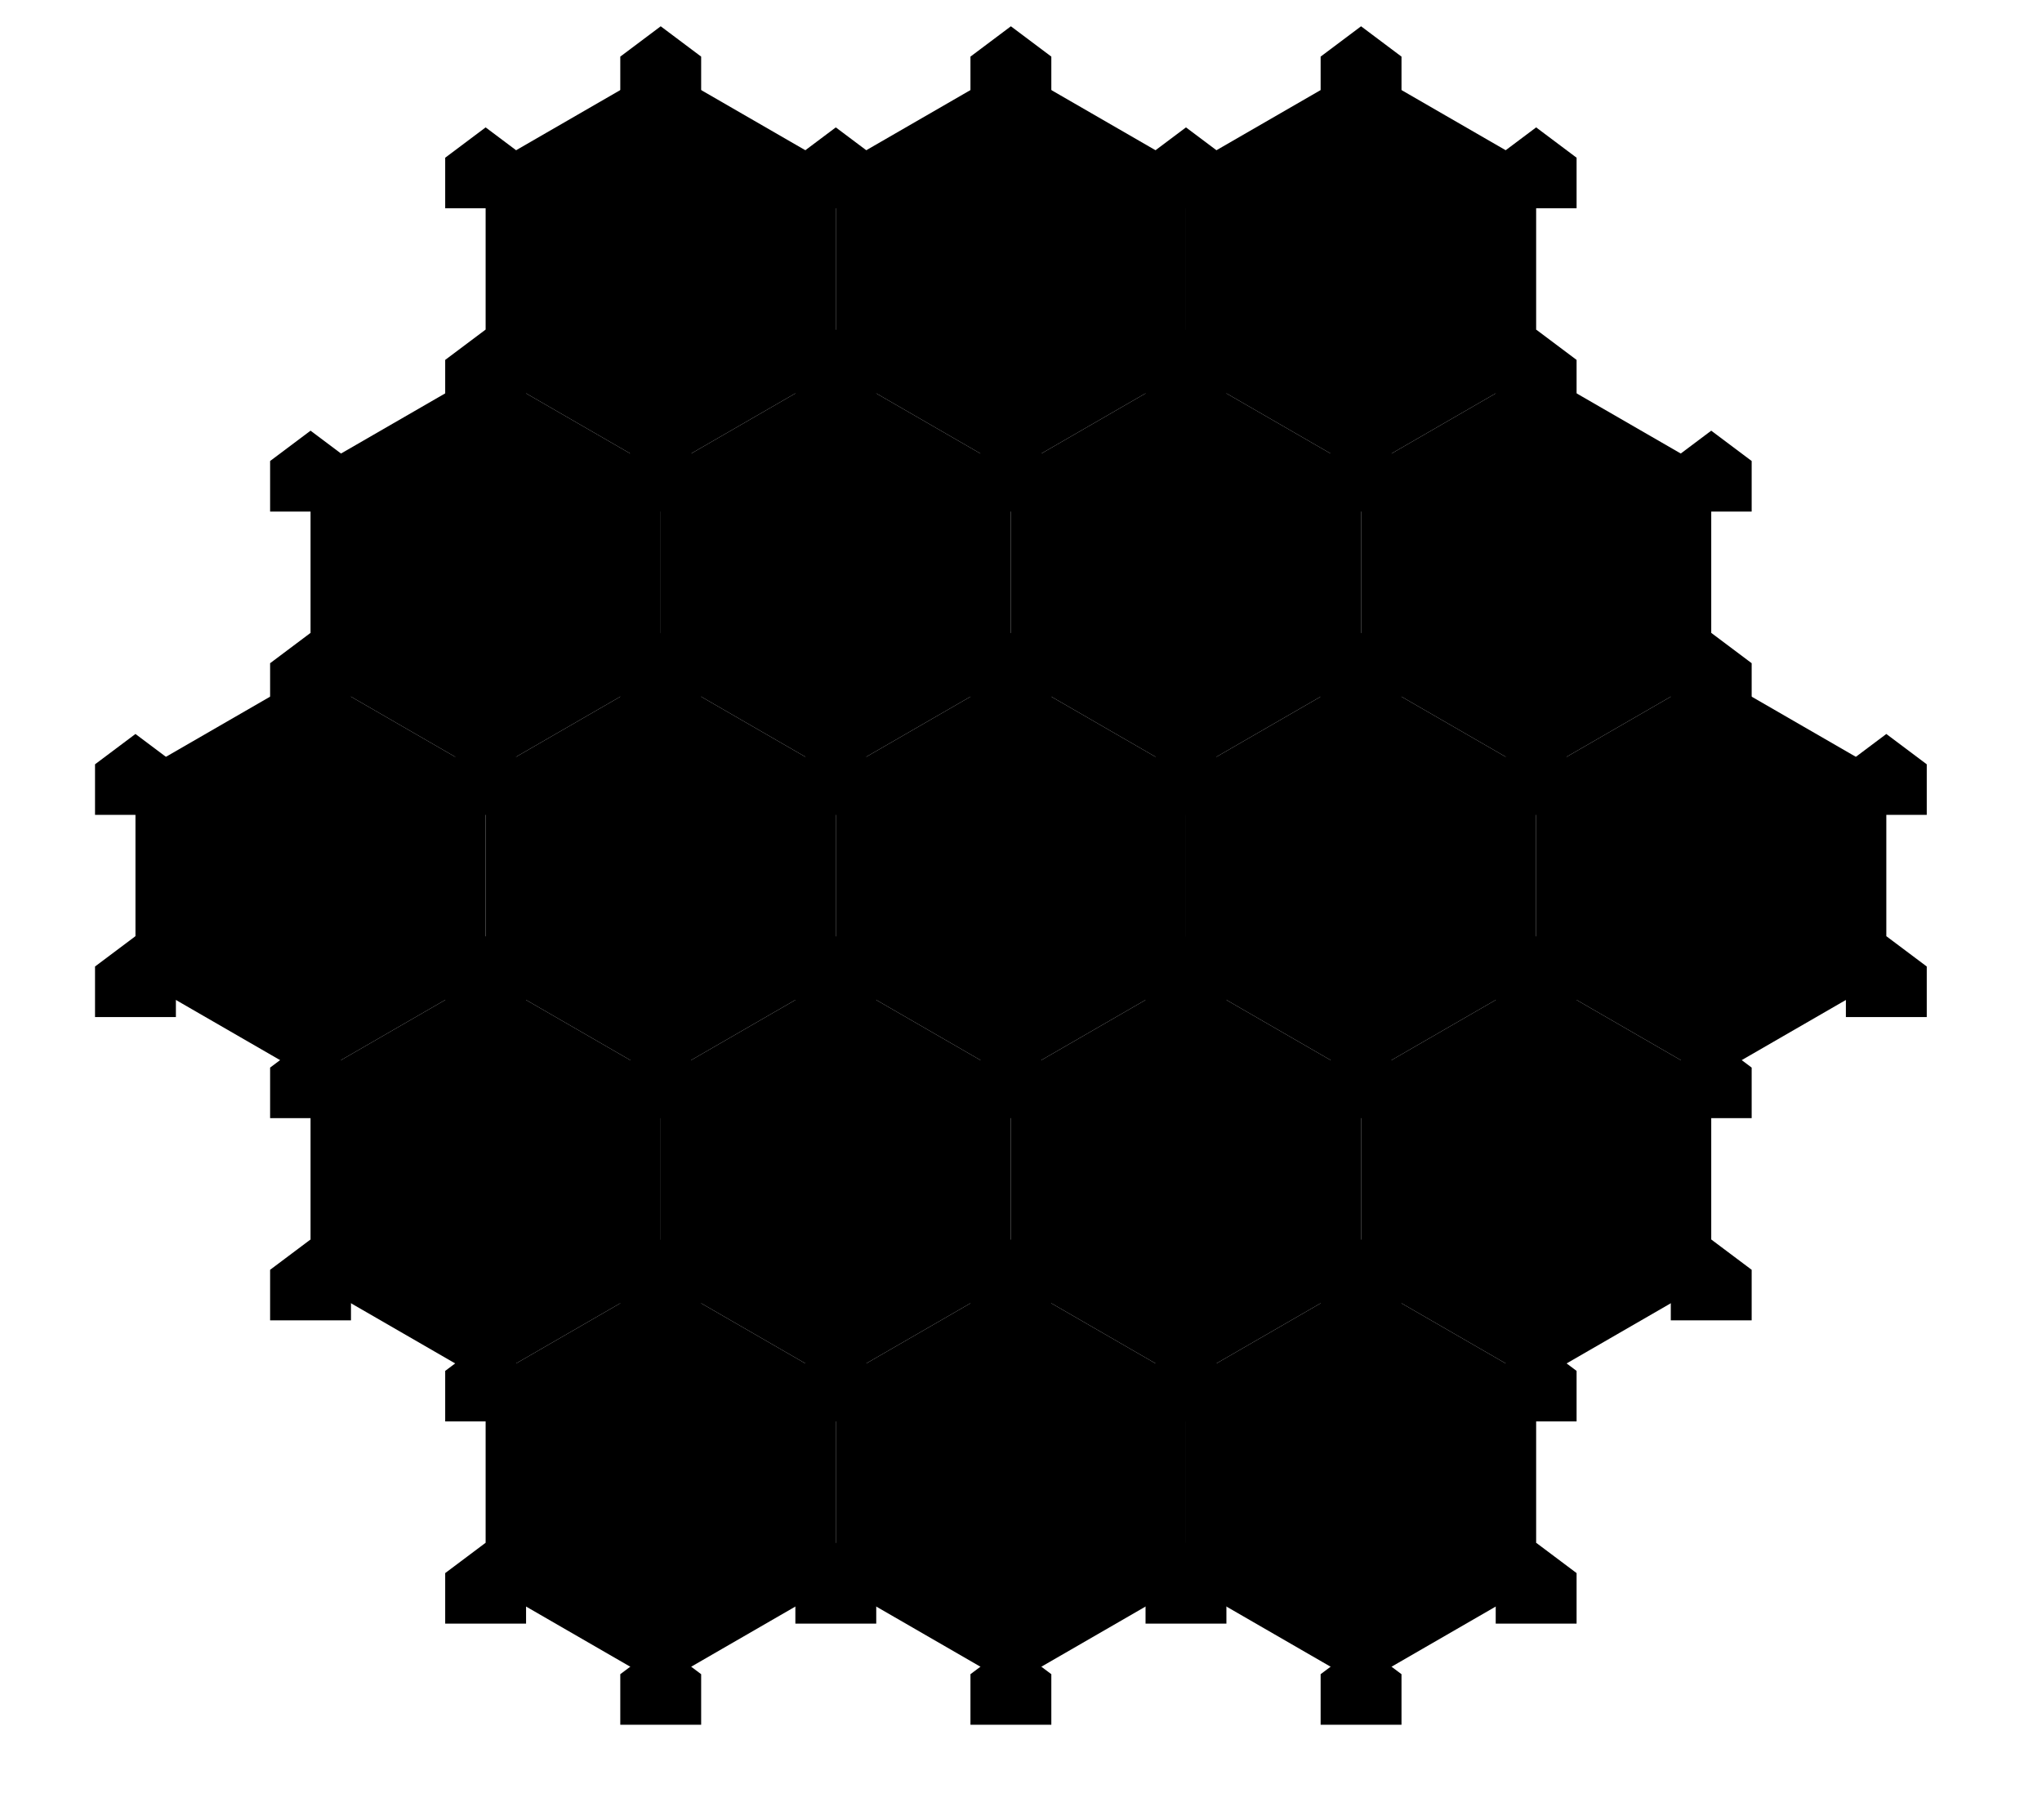
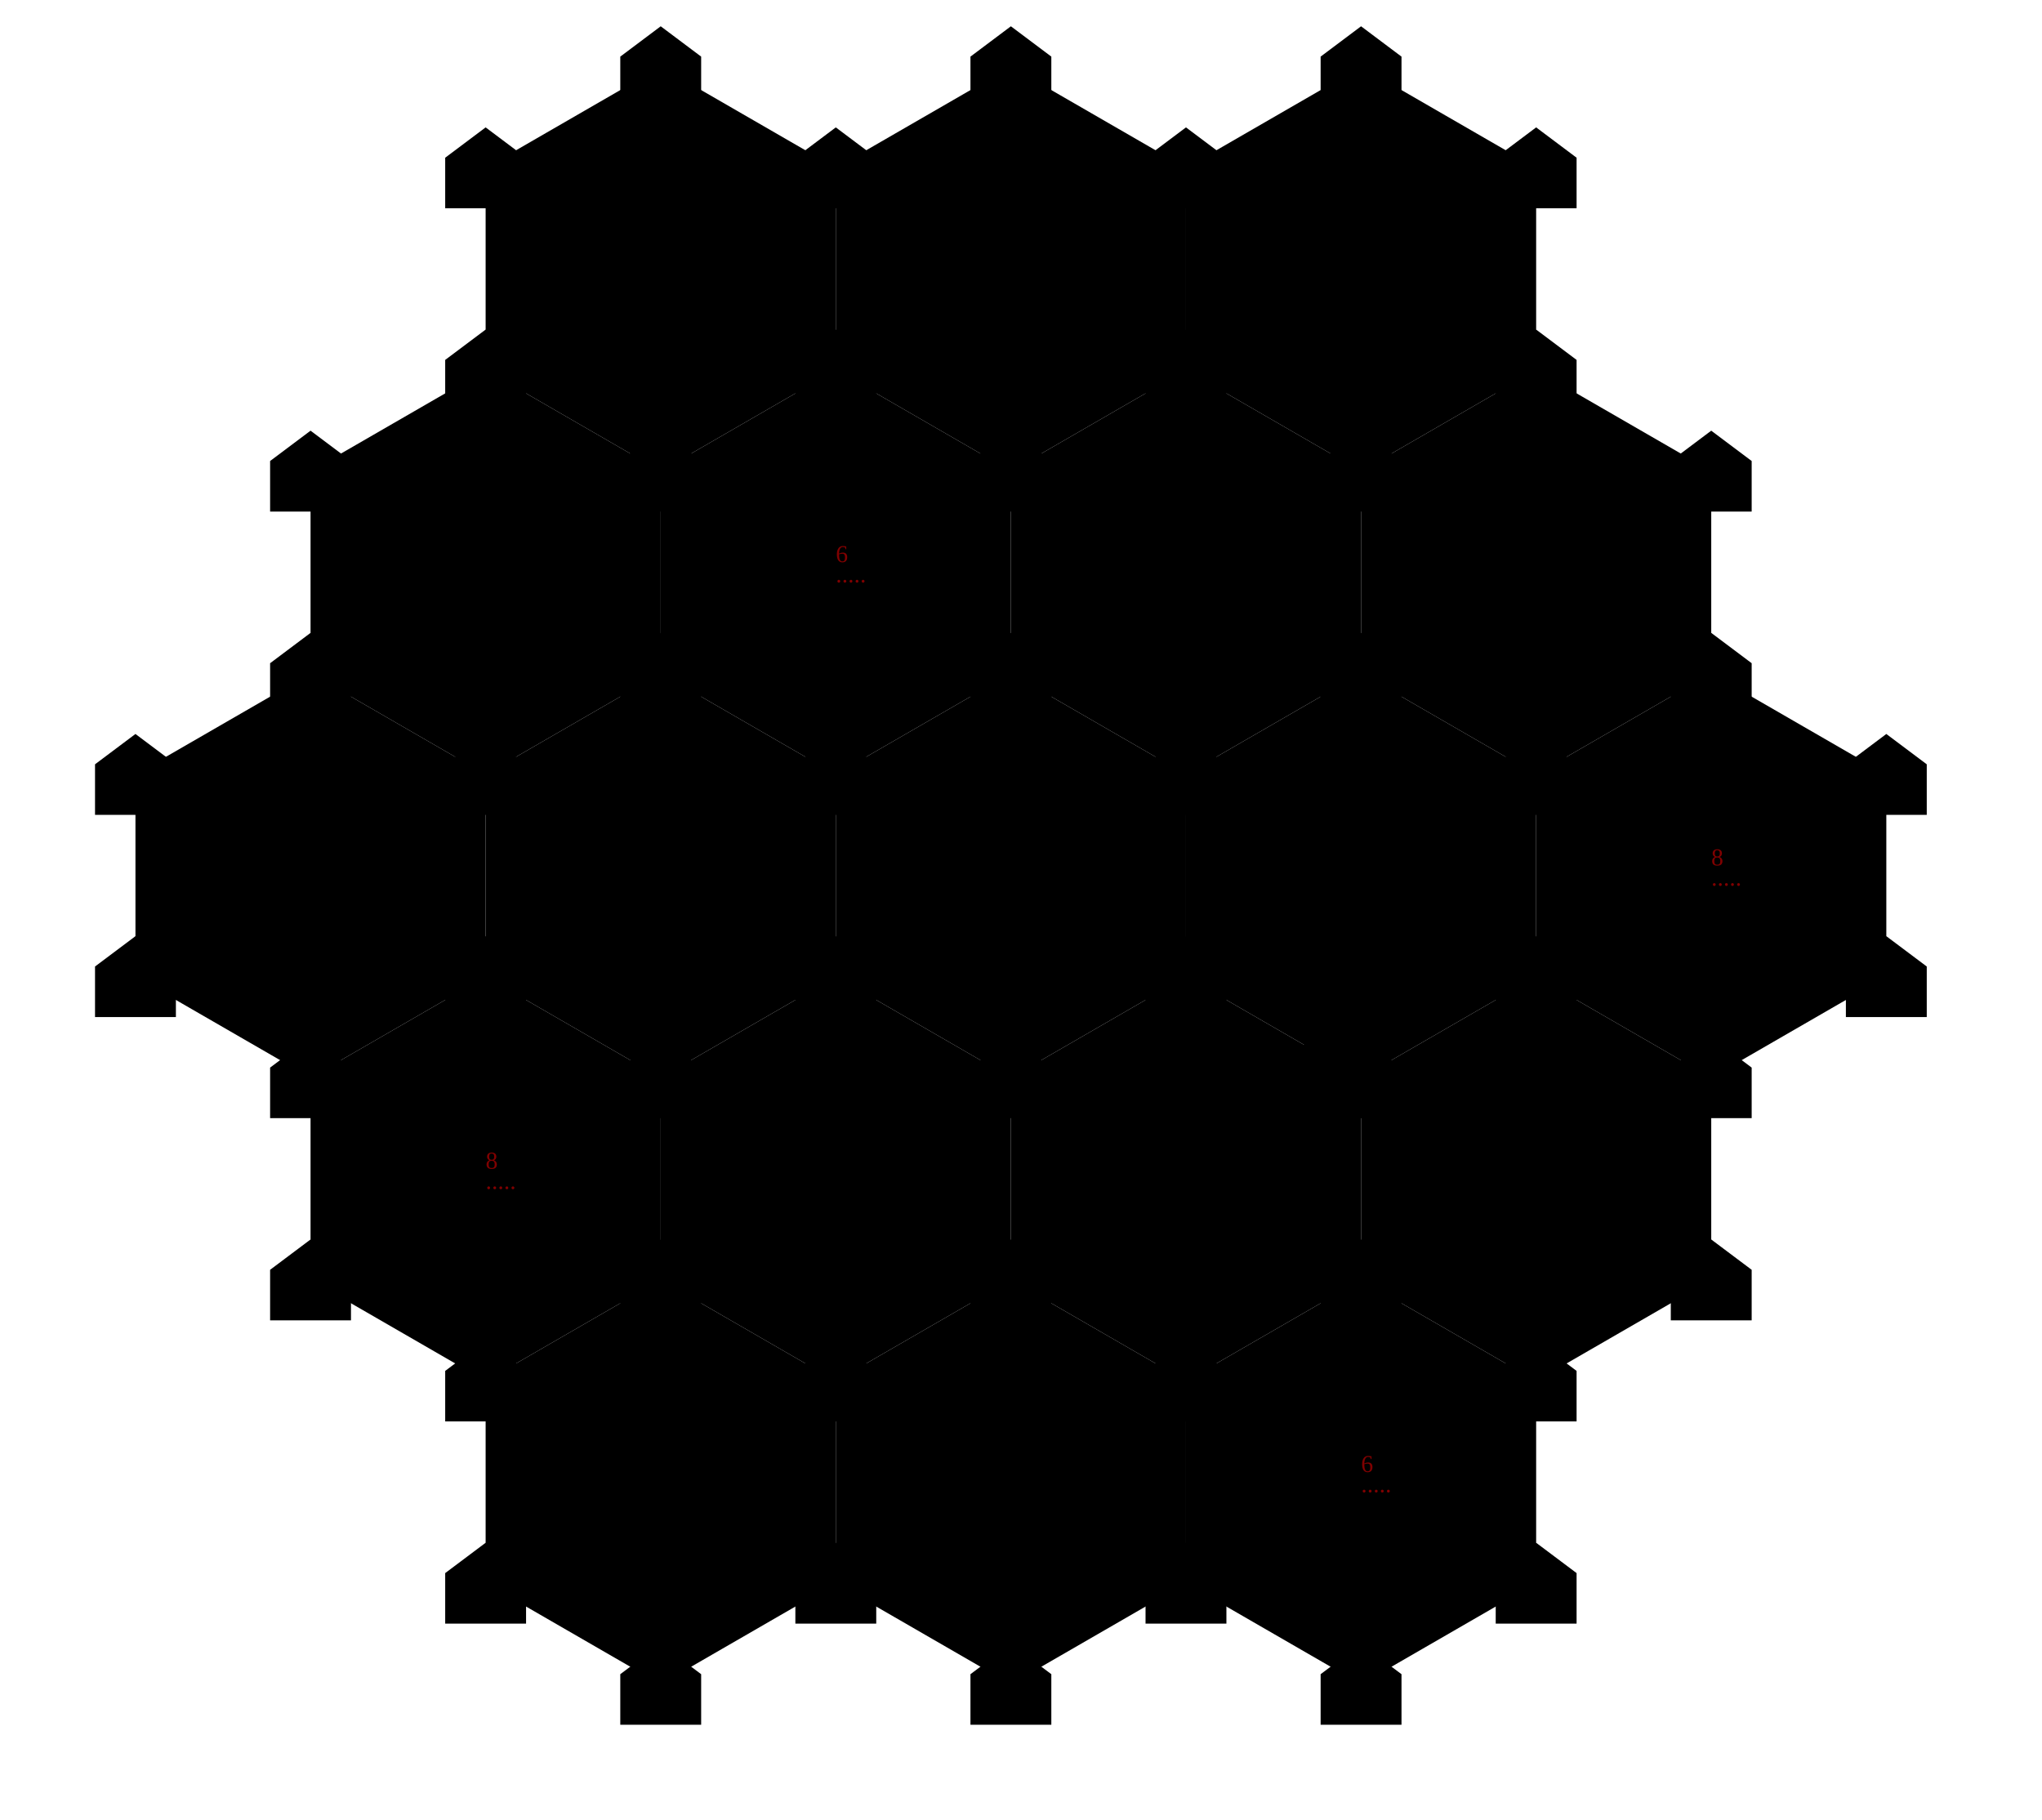
<svg xmlns="http://www.w3.org/2000/svg" version="1.1" id="test" width="1010" height="900">
  <g id="tiles">
-     <g id="A" class="token" transform="translate(326.8, 733.0)">
+     <g class="tile" transform="translate(326.8, 733.0)">
      <polygon class="quarry" points=" 86.6,50.0 0.0,100.0 -86.6,50.0 -86.6,-50.0 0.0,-100.0 86.6,-50.0 " />
-       <circle cx="0" cy="0" r="30" />
-       <text x="0" y="-5">5</text>
-       <text x="0" y="5">....</text>
-     </g>
-     <g id="B" class="token" transform="translate(500.0, 733.0)">
-       <polygon class="fields" points=" 86.6,50.0 0.0,100.0 -86.6,50.0 -86.6,-50.0 0.0,-100.0 86.6,-50.0 " />
-       <circle cx="0" cy="0" r="30" />
-       <text x="0" y="-5">2</text>
-       <text x="0" y="5">.</text>
-     </g>
-     <g id="C" class="token" transform="translate(673.2, 733.0)">
-       <polygon class="forest" points=" 86.6,50.0 0.0,100.0 -86.6,50.0 -86.6,-50.0 0.0,-100.0 86.6,-50.0 " />
-       <circle cx="0" cy="0" r="30" />
-       <text x="0" y="-5">6</text>
-       <text x="0" y="5">.....</text>
-     </g>
-     <g id="D" class="token" transform="translate(759.8, 583.0)">
+       <g id="A" class="token">
+         <circle cx="0" cy="0" r="30" />
+         <text x="0" y="-5">5</text>
+         <text x="0" y="5">....</text>
+       </g>
+     </g>
+     <g class="tile" transform="translate(500.0, 733.0)">
+       <polygon class="fields" points=" 86.6,50.0 0.0,100.0 -86.6,50.0 -86.6,-50.0 0.0,-100.0 86.6,-50.0 " />
+       <g id="B" class="token">
+         <circle cx="0" cy="0" r="30" />
+         <text x="0" y="-5">2</text>
+         <text x="0" y="5">.</text>
+       </g>
+     </g>
+     <g class="tile" transform="translate(673.2, 733.0)">
+       <polygon class="forest" points=" 86.6,50.0 0.0,100.0 -86.6,50.0 -86.6,-50.0 0.0,-100.0 86.6,-50.0 " />
+       <g id="C" class="token">
+         <circle cx="0" cy="0" r="30" />
+         <text x="0" y="-5" style="fill:maroon">6</text>
+         <text x="0" y="5" style="fill:maroon">.....</text>
+       </g>
+     </g>
+     <g class="tile" transform="translate(759.8, 583.0)">
      <polygon class="quarry" points=" 86.6,50.0 0.0,100.0 -86.6,50.0 -86.6,-50.0 0.0,-100.0 86.6,-50.0 " />
-       <circle cx="0" cy="0" r="30" />
-       <text x="0" y="-5">3</text>
-       <text x="0" y="5">..</text>
-     </g>
-     <g id="E" class="token" transform="translate(846.4, 433.0)">
-       <polygon class="fields" points=" 86.6,50.0 0.0,100.0 -86.6,50.0 -86.6,-50.0 0.0,-100.0 86.6,-50.0 " />
-       <circle cx="0" cy="0" r="30" />
-       <text x="0" y="-5">8</text>
-       <text x="0" y="5">.....</text>
-     </g>
-     <g id="F" class="token" transform="translate(759.8, 283.0)">
-       <polygon class="pasture" points=" 86.6,50.0 0.0,100.0 -86.6,50.0 -86.6,-50.0 0.0,-100.0 86.6,-50.0 " />
-       <circle cx="0" cy="0" r="30" />
-       <text x="0" y="-5">10</text>
-       <text x="0" y="5">...</text>
-     </g>
-     <g id="G" class="token" transform="translate(673.2, 133.0)">
-       <polygon class="fields" points=" 86.6,50.0 0.0,100.0 -86.6,50.0 -86.6,-50.0 0.0,-100.0 86.6,-50.0 " />
-       <circle cx="0" cy="0" r="30" />
-       <text x="0" y="-5">9</text>
-       <text x="0" y="5">....</text>
-     </g>
-     <g id="H" class="token" transform="translate(500.0, 133.0)">
-       <polygon class="pasture" points=" 86.6,50.0 0.0,100.0 -86.6,50.0 -86.6,-50.0 0.0,-100.0 86.6,-50.0 " />
-       <circle cx="0" cy="0" r="30" />
-       <text x="0" y="-5">12</text>
-       <text x="0" y="5">.</text>
-     </g>
-     <g id="I" class="token" transform="translate(326.8, 133.0)">
-       <polygon class="forest" points=" 86.6,50.0 0.0,100.0 -86.6,50.0 -86.6,-50.0 0.0,-100.0 86.6,-50.0 " />
-       <circle cx="0" cy="0" r="30" />
-       <text x="0" y="-5">11</text>
-       <text x="0" y="5">..</text>
-     </g>
-     <g id="J" class="token" transform="translate(240.2, 283.0)">
+       <g id="D" class="token">
+         <circle cx="0" cy="0" r="30" />
+         <text x="0" y="-5">3</text>
+         <text x="0" y="5">..</text>
+       </g>
+     </g>
+     <g class="tile" transform="translate(846.4, 433.0)">
+       <polygon class="fields" points=" 86.6,50.0 0.0,100.0 -86.6,50.0 -86.6,-50.0 0.0,-100.0 86.6,-50.0 " />
+       <g id="E" class="token">
+         <circle cx="0" cy="0" r="30" />
+         <text x="0" y="-5" style="fill:maroon">8</text>
+         <text x="0" y="5" style="fill:maroon">.....</text>
+       </g>
+     </g>
+     <g class="tile" transform="translate(759.8, 283.0)">
+       <polygon class="pasture" points=" 86.6,50.0 0.0,100.0 -86.6,50.0 -86.6,-50.0 0.0,-100.0 86.6,-50.0 " />
+       <g id="F" class="token">
+         <circle cx="0" cy="0" r="30" />
+         <text x="0" y="-5">10</text>
+         <text x="0" y="5">...</text>
+       </g>
+     </g>
+     <g class="tile" transform="translate(673.2, 133.0)">
+       <polygon class="fields" points=" 86.6,50.0 0.0,100.0 -86.6,50.0 -86.6,-50.0 0.0,-100.0 86.6,-50.0 " />
+       <g id="G" class="token">
+         <circle cx="0" cy="0" r="30" />
+         <text x="0" y="-5">9</text>
+         <text x="0" y="5">....</text>
+       </g>
+     </g>
+     <g class="tile" transform="translate(500.0, 133.0)">
+       <polygon class="pasture" points=" 86.6,50.0 0.0,100.0 -86.6,50.0 -86.6,-50.0 0.0,-100.0 86.6,-50.0 " />
+       <g id="H" class="token">
+         <circle cx="0" cy="0" r="30" />
+         <text x="0" y="-5">12</text>
+         <text x="0" y="5">.</text>
+       </g>
+     </g>
+     <g class="tile" transform="translate(326.8, 133.0)">
+       <polygon class="forest" points=" 86.6,50.0 0.0,100.0 -86.6,50.0 -86.6,-50.0 0.0,-100.0 86.6,-50.0 " />
+       <g id="I" class="token">
+         <circle cx="0" cy="0" r="30" />
+         <text x="0" y="-5">11</text>
+         <text x="0" y="5">..</text>
+       </g>
+     </g>
+     <g class="tile" transform="translate(240.2, 283.0)">
      <polygon class="hills" points=" 86.6,50.0 0.0,100.0 -86.6,50.0 -86.6,-50.0 0.0,-100.0 86.6,-50.0 " />
-       <circle cx="0" cy="0" r="30" />
-       <text x="0" y="-5">4</text>
-       <text x="0" y="5">...</text>
-     </g>
-     <g id="X" class="token" transform="translate(153.6, 433.0)">
+       <g id="J" class="token">
+         <circle cx="0" cy="0" r="30" />
+         <text x="0" y="-5">4</text>
+         <text x="0" y="5">...</text>
+       </g>
+     </g>
+     <g class="tile" transform="translate(153.6, 433.0)">
      <polygon class="desert" points=" 86.6,50.0 0.0,100.0 -86.6,50.0 -86.6,-50.0 0.0,-100.0 86.6,-50.0 " />
    </g>
-     <g id="K" class="token" transform="translate(240.2, 583.0)">
+     <g class="tile" transform="translate(240.2, 583.0)">
      <polygon class="hills" points=" 86.6,50.0 0.0,100.0 -86.6,50.0 -86.6,-50.0 0.0,-100.0 86.6,-50.0 " />
-       <circle cx="0" cy="0" r="30" />
-       <text x="0" y="-5">8</text>
-       <text x="0" y="5">.....</text>
-     </g>
-     <g id="L" class="token" transform="translate(413.4, 583.0)">
-       <polygon class="pasture" points=" 86.6,50.0 0.0,100.0 -86.6,50.0 -86.6,-50.0 0.0,-100.0 86.6,-50.0 " />
-       <circle cx="0" cy="0" r="30" />
-       <text x="0" y="-5">10</text>
-       <text x="0" y="5">...</text>
-     </g>
-     <g id="M" class="token" transform="translate(586.6, 583.0)">
-       <polygon class="pasture" points=" 86.6,50.0 0.0,100.0 -86.6,50.0 -86.6,-50.0 0.0,-100.0 86.6,-50.0 " />
-       <circle cx="0" cy="0" r="30" />
-       <text x="0" y="-5">9</text>
-       <text x="0" y="5">....</text>
-     </g>
-     <g id="N" class="token" transform="translate(673.2, 433.0)">
-       <polygon class="forest" points=" 86.6,50.0 0.0,100.0 -86.6,50.0 -86.6,-50.0 0.0,-100.0 86.6,-50.0 " />
-       <circle cx="0" cy="0" r="30" />
-       <text x="0" y="-5">4</text>
-       <text x="0" y="5">...</text>
-     </g>
-     <g id="O" class="token" transform="translate(586.6, 283.0)">
+       <g id="K" class="token">
+         <circle cx="0" cy="0" r="30" />
+         <text x="0" y="-5" style="fill:maroon">8</text>
+         <text x="0" y="5" style="fill:maroon">.....</text>
+       </g>
+     </g>
+     <g class="tile" transform="translate(413.4, 583.0)">
+       <polygon class="pasture" points=" 86.6,50.0 0.0,100.0 -86.6,50.0 -86.6,-50.0 0.0,-100.0 86.6,-50.0 " />
+       <g id="L" class="token">
+         <circle cx="0" cy="0" r="30" />
+         <text x="0" y="-5">10</text>
+         <text x="0" y="5">...</text>
+       </g>
+     </g>
+     <g class="tile" transform="translate(586.6, 583.0)">
+       <polygon class="pasture" points=" 86.6,50.0 0.0,100.0 -86.6,50.0 -86.6,-50.0 0.0,-100.0 86.6,-50.0 " />
+       <g id="M" class="token">
+         <circle cx="0" cy="0" r="30" />
+         <text x="0" y="-5">9</text>
+         <text x="0" y="5">....</text>
+       </g>
+     </g>
+     <g class="tile" transform="translate(673.2, 433.0)">
+       <polygon class="forest" points=" 86.6,50.0 0.0,100.0 -86.6,50.0 -86.6,-50.0 0.0,-100.0 86.6,-50.0 " />
+       <g id="N" class="token">
+         <circle cx="0" cy="0" r="30" />
+         <text x="0" y="-5">4</text>
+         <text x="0" y="5">...</text>
+       </g>
+     </g>
+     <g class="tile" transform="translate(586.6, 283.0)">
      <polygon class="hills" points=" 86.6,50.0 0.0,100.0 -86.6,50.0 -86.6,-50.0 0.0,-100.0 86.6,-50.0 " />
-       <circle cx="0" cy="0" r="30" />
-       <text x="0" y="-5">5</text>
-       <text x="0" y="5">....</text>
-     </g>
-     <g id="P" class="token" transform="translate(413.4, 283.0)">
+       <g id="O" class="token">
+         <circle cx="0" cy="0" r="30" />
+         <text x="0" y="-5">5</text>
+         <text x="0" y="5">....</text>
+       </g>
+     </g>
+     <g class="tile" transform="translate(413.4, 283.0)">
      <polygon class="quarry" points=" 86.6,50.0 0.0,100.0 -86.6,50.0 -86.6,-50.0 0.0,-100.0 86.6,-50.0 " />
-       <circle cx="0" cy="0" r="30" />
-       <text x="0" y="-5">6</text>
-       <text x="0" y="5">.....</text>
-     </g>
-     <g id="Q" class="token" transform="translate(326.8, 433.0)">
-       <polygon class="forest" points=" 86.6,50.0 0.0,100.0 -86.6,50.0 -86.6,-50.0 0.0,-100.0 86.6,-50.0 " />
-       <circle cx="0" cy="0" r="30" />
-       <text x="0" y="-5">3</text>
-       <text x="0" y="5">..</text>
-     </g>
-     <g id="R" class="token" transform="translate(500.0, 433.0)">
-       <polygon class="fields" points=" 86.6,50.0 0.0,100.0 -86.6,50.0 -86.6,-50.0 0.0,-100.0 86.6,-50.0 " />
-       <circle cx="0" cy="0" r="30" />
-       <text x="0" y="-5">11</text>
-       <text x="0" y="5">..</text>
+       <g id="P" class="token">
+         <circle cx="0" cy="0" r="30" />
+         <text x="0" y="-5" style="fill:maroon">6</text>
+         <text x="0" y="5" style="fill:maroon">.....</text>
+       </g>
+     </g>
+     <g class="tile" transform="translate(326.8, 433.0)">
+       <polygon class="forest" points=" 86.6,50.0 0.0,100.0 -86.6,50.0 -86.6,-50.0 0.0,-100.0 86.6,-50.0 " />
+       <g id="Q" class="token">
+         <circle cx="0" cy="0" r="30" />
+         <text x="0" y="-5">3</text>
+         <text x="0" y="5">..</text>
+       </g>
+     </g>
+     <g class="tile" transform="translate(500.0, 433.0)">
+       <polygon class="fields" points=" 86.6,50.0 0.0,100.0 -86.6,50.0 -86.6,-50.0 0.0,-100.0 86.6,-50.0 " />
+       <g id="R" class="token">
+         <circle cx="0" cy="0" r="30" />
+         <text x="0" y="-5">11</text>
+         <text x="0" y="5">..</text>
+       </g>
    </g>
  </g>
  <g id="buildings">
    <polygon id="0" class="unowned" points="-20,20 -20,-5 0,-20 20,-5 20,20" transform="translate(500.0,33.0)" />
    <polygon id="1" class="unowned" points="-20,20 -20,-5 0,-20 20,-5 20,20" transform="translate(326.8,33.0)" />
    <polygon id="2" class="unowned" points="-20,20 -20,-5 0,-20 20,-5 20,20" transform="translate(673.2,33.0)" />
    <polygon id="3" class="unowned" points="-20,20 -20,-5 0,-20 20,-5 20,20" transform="translate(413.4,83.0)" />
    <polygon id="4" class="unowned" points="-20,20 -20,-5 0,-20 20,-5 20,20" transform="translate(240.2,83.0)" />
    <polygon id="5" class="unowned" points="-20,20 -20,-5 0,-20 20,-5 20,20" transform="translate(586.6,83.0)" />
    <polygon id="6" class="unowned" points="-20,20 -20,-5 0,-20 20,-5 20,20" transform="translate(759.8,83.0)" />
    <polygon id="7" class="unowned" points="-20,20 -20,-5 0,-20 20,-5 20,20" transform="translate(413.4,183.0)" />
    <polygon id="8" class="unowned" points="-20,20 -20,-5 0,-20 20,-5 20,20" transform="translate(240.2,183.0)" />
    <polygon id="9" class="unowned" points="-20,20 -20,-5 0,-20 20,-5 20,20" transform="translate(586.6,183.0)" />
    <polygon id="10" class="unowned" points="-20,20 -20,-5 0,-20 20,-5 20,20" transform="translate(759.8,183.0)" />
    <polygon id="11" class="unowned" points="-20,20 -20,-5 0,-20 20,-5 20,20" transform="translate(500.0,233.0)" />
    <polygon id="12" class="unowned" points="-20,20 -20,-5 0,-20 20,-5 20,20" transform="translate(846.4,233.0)" />
    <polygon id="13" class="unowned" points="-20,20 -20,-5 0,-20 20,-5 20,20" transform="translate(673.2,233.0)" />
    <polygon id="14" class="unowned" points="-20,20 -20,-5 0,-20 20,-5 20,20" transform="translate(326.8,233.0)" />
    <polygon id="15" class="unowned" points="-20,20 -20,-5 0,-20 20,-5 20,20" transform="translate(153.6,233.0)" />
    <polygon id="16" class="unowned" points="-20,20 -20,-5 0,-20 20,-5 20,20" transform="translate(673.2,333.0)" />
    <polygon id="17" class="unowned" points="-20,20 -20,-5 0,-20 20,-5 20,20" transform="translate(846.4,333.0)" />
    <polygon id="18" class="unowned" points="-20,20 -20,-5 0,-20 20,-5 20,20" transform="translate(326.8,333.0)" />
    <polygon id="19" class="unowned" points="-20,20 -20,-5 0,-20 20,-5 20,20" transform="translate(500.0,333.0)" />
    <polygon id="20" class="unowned" points="-20,20 -20,-5 0,-20 20,-5 20,20" transform="translate(153.6,333.0)" />
    <polygon id="21" class="unowned" points="-20,20 -20,-5 0,-20 20,-5 20,20" transform="translate(933.0,383.0)" />
    <polygon id="22" class="unowned" points="-20,20 -20,-5 0,-20 20,-5 20,20" transform="translate(67.0,383.0)" />
    <polygon id="23" class="unowned" points="-20,20 -20,-5 0,-20 20,-5 20,20" transform="translate(586.6,383.0)" />
    <polygon id="24" class="unowned" points="-20,20 -20,-5 0,-20 20,-5 20,20" transform="translate(759.8,383.0)" />
    <polygon id="25" class="unowned" points="-20,20 -20,-5 0,-20 20,-5 20,20" transform="translate(413.4,383.0)" />
    <polygon id="26" class="unowned" points="-20,20 -20,-5 0,-20 20,-5 20,20" transform="translate(240.2,383.0)" />
    <polygon id="27" class="unowned" points="-20,20 -20,-5 0,-20 20,-5 20,20" transform="translate(67.0,483.0)" />
    <polygon id="28" class="unowned" points="-20,20 -20,-5 0,-20 20,-5 20,20" transform="translate(933.0,483.0)" />
    <polygon id="29" class="unowned" points="-20,20 -20,-5 0,-20 20,-5 20,20" transform="translate(586.6,483.0)" />
    <polygon id="30" class="unowned" points="-20,20 -20,-5 0,-20 20,-5 20,20" transform="translate(240.2,483.0)" />
    <polygon id="31" class="unowned" points="-20,20 -20,-5 0,-20 20,-5 20,20" transform="translate(413.4,483.0)" />
    <polygon id="32" class="unowned" points="-20,20 -20,-5 0,-20 20,-5 20,20" transform="translate(759.8,483.0)" />
    <polygon id="33" class="unowned" points="-20,20 -20,-5 0,-20 20,-5 20,20" transform="translate(846.4,533.0)" />
    <polygon id="34" class="unowned" points="-20,20 -20,-5 0,-20 20,-5 20,20" transform="translate(153.6,533.0)" />
    <polygon id="35" class="unowned" points="-20,20 -20,-5 0,-20 20,-5 20,20" transform="translate(500.0,533.0)" />
    <polygon id="36" class="unowned" points="-20,20 -20,-5 0,-20 20,-5 20,20" transform="translate(326.8,533.0)" />
    <polygon id="37" class="unowned" points="-20,20 -20,-5 0,-20 20,-5 20,20" transform="translate(673.2,533.0)" />
    <polygon id="38" class="unowned" points="-20,20 -20,-5 0,-20 20,-5 20,20" transform="translate(500.0,633.0)" />
    <polygon id="39" class="unowned" points="-20,20 -20,-5 0,-20 20,-5 20,20" transform="translate(153.6,633.0)" />
    <polygon id="40" class="unowned" points="-20,20 -20,-5 0,-20 20,-5 20,20" transform="translate(846.4,633.0)" />
    <polygon id="41" class="unowned" points="-20,20 -20,-5 0,-20 20,-5 20,20" transform="translate(673.2,633.0)" />
    <polygon id="42" class="unowned" points="-20,20 -20,-5 0,-20 20,-5 20,20" transform="translate(326.8,633.0)" />
    <polygon id="43" class="unowned" points="-20,20 -20,-5 0,-20 20,-5 20,20" transform="translate(586.6,683.0)" />
    <polygon id="44" class="unowned" points="-20,20 -20,-5 0,-20 20,-5 20,20" transform="translate(759.8,683.0)" />
    <polygon id="45" class="unowned" points="-20,20 -20,-5 0,-20 20,-5 20,20" transform="translate(240.2,683.0)" />
    <polygon id="46" class="unowned" points="-20,20 -20,-5 0,-20 20,-5 20,20" transform="translate(413.4,683.0)" />
    <polygon id="47" class="unowned" points="-20,20 -20,-5 0,-20 20,-5 20,20" transform="translate(586.6,783.0)" />
    <polygon id="48" class="unowned" points="-20,20 -20,-5 0,-20 20,-5 20,20" transform="translate(413.4,783.0)" />
    <polygon id="49" class="unowned" points="-20,20 -20,-5 0,-20 20,-5 20,20" transform="translate(240.2,783.0)" />
    <polygon id="50" class="unowned" points="-20,20 -20,-5 0,-20 20,-5 20,20" transform="translate(759.8,783.0)" />
    <polygon id="51" class="unowned" points="-20,20 -20,-5 0,-20 20,-5 20,20" transform="translate(500.0,833.0)" />
    <polygon id="52" class="unowned" points="-20,20 -20,-5 0,-20 20,-5 20,20" transform="translate(673.2,833.0)" />
    <polygon id="53" class="unowned" points="-20,20 -20,-5 0,-20 20,-5 20,20" transform="translate(326.8,833.0)" />
+     <polygon class="city-p1" points="-25,5 -25,-20 30,-20 30,15 15, 25 0,15 0,5" transform="translate(673,533) rotate(180)" />
  </g>
</svg>
